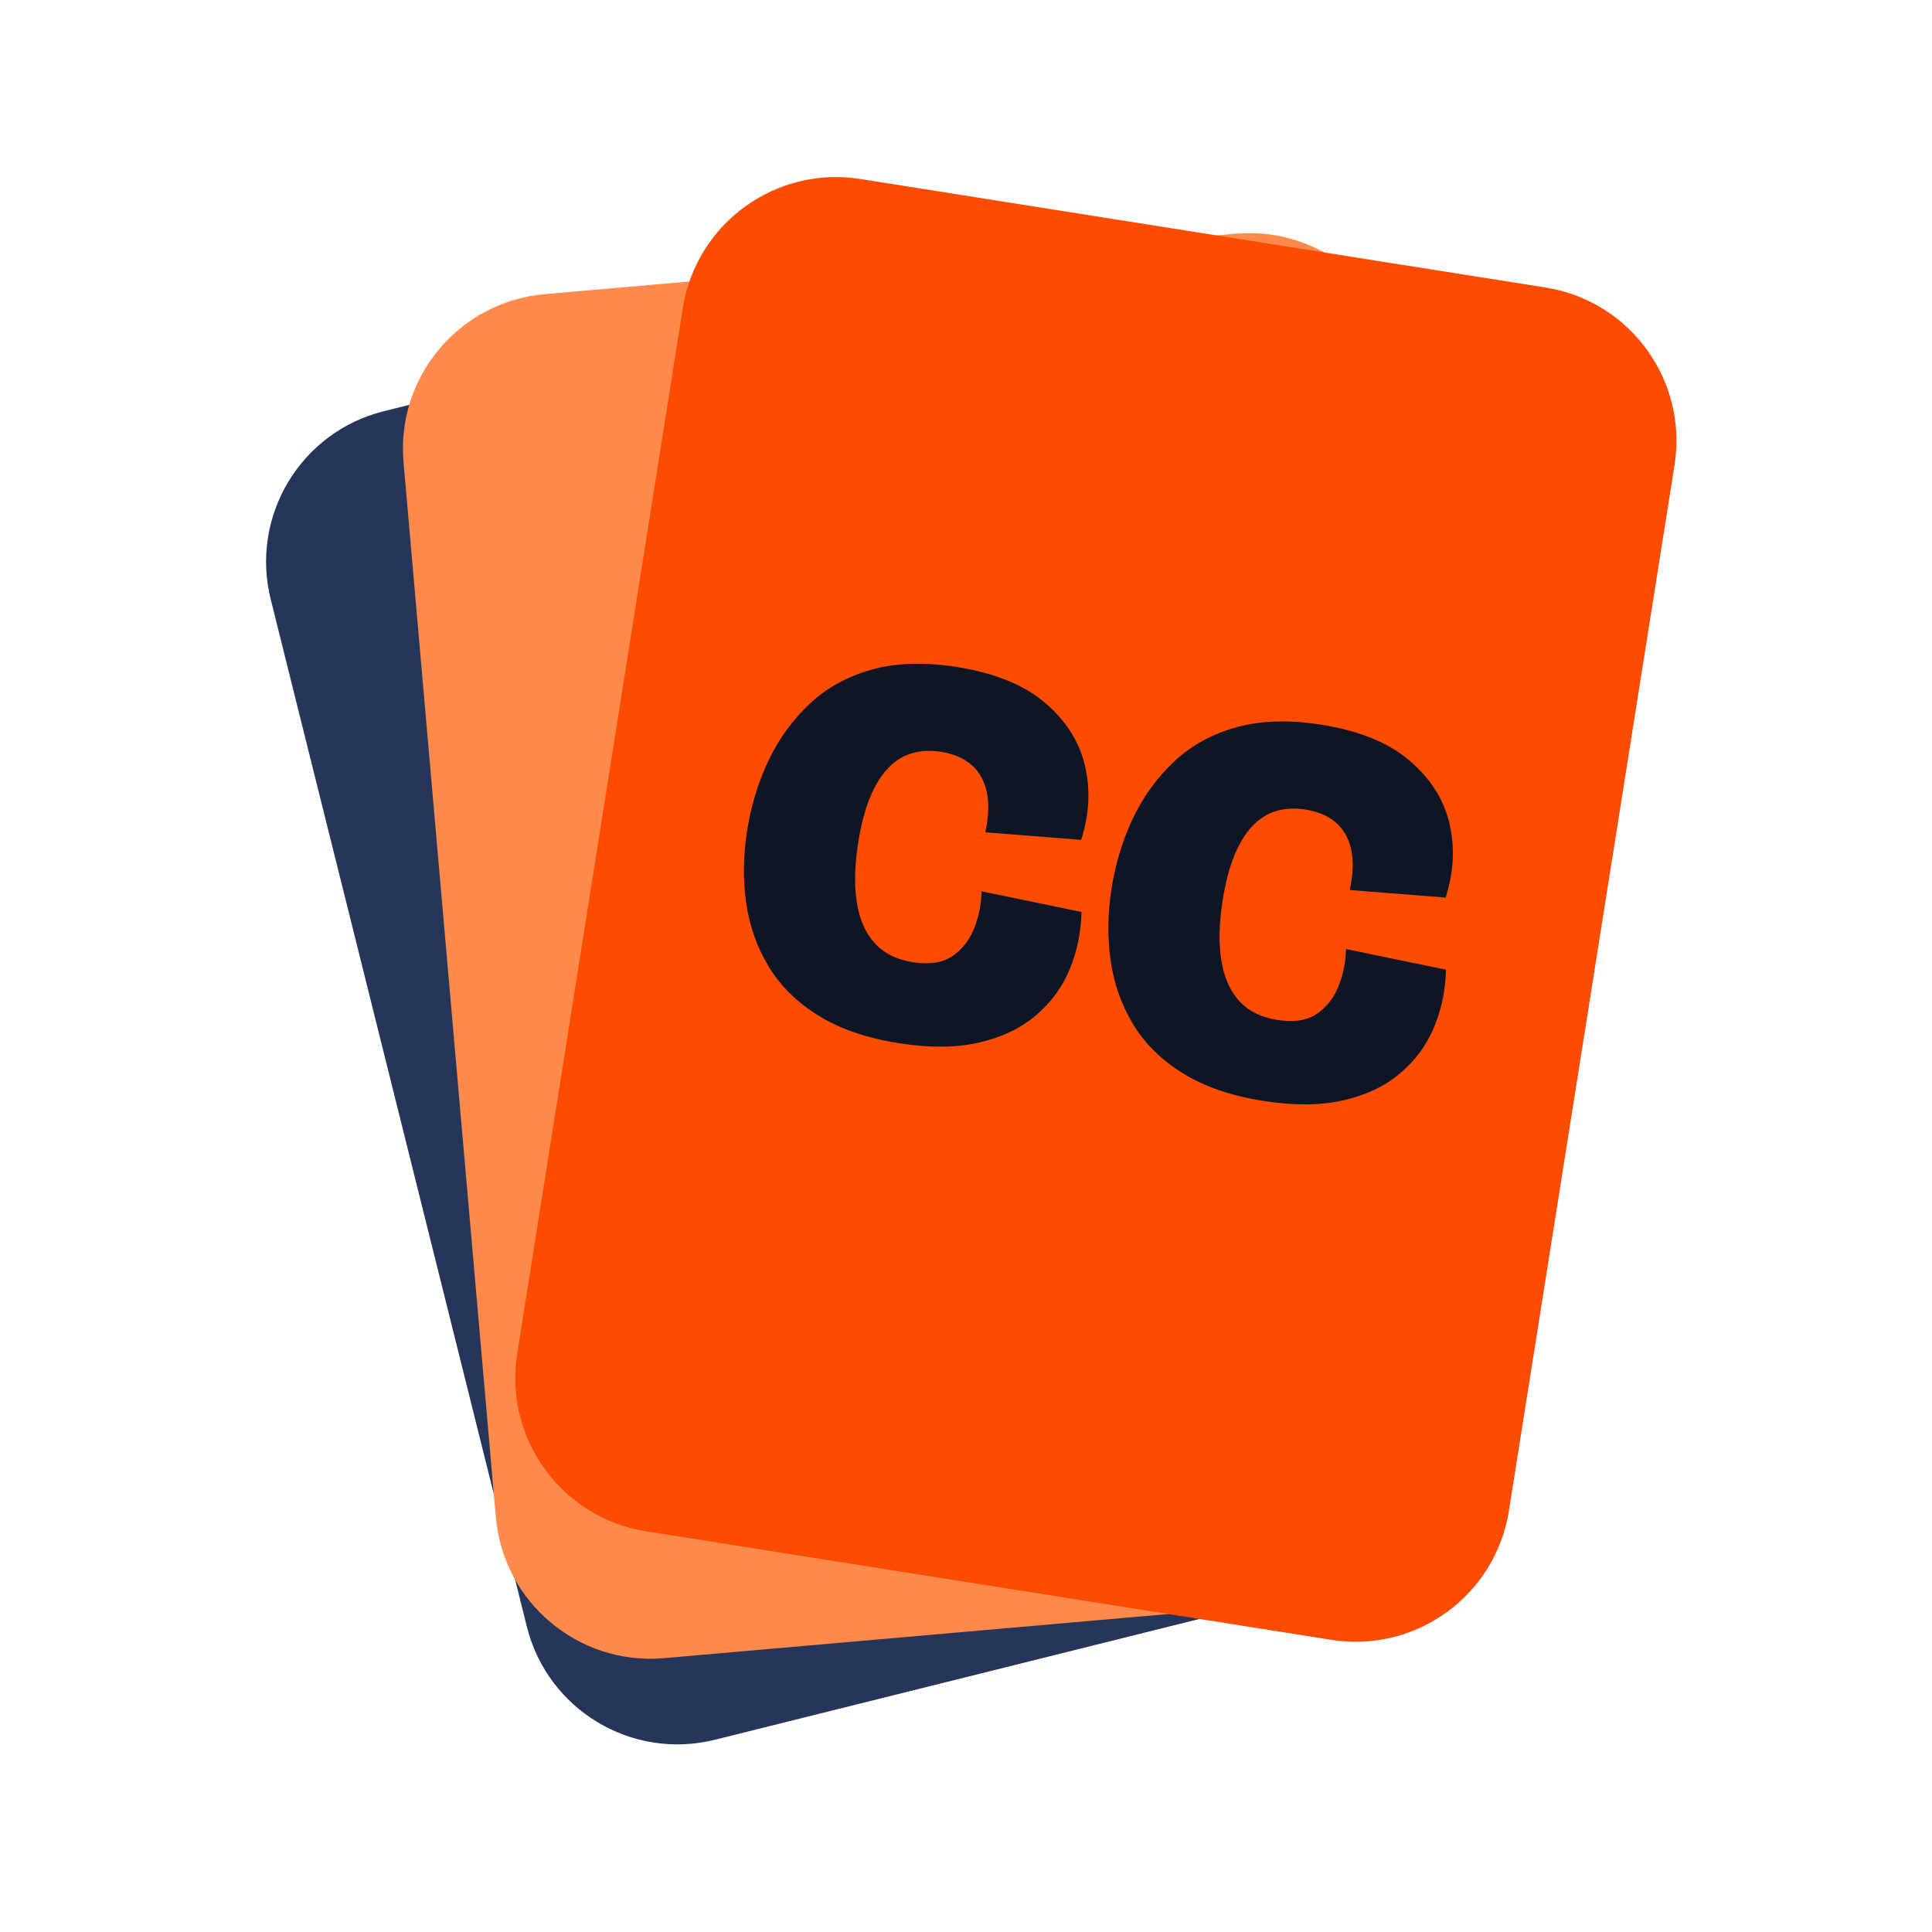
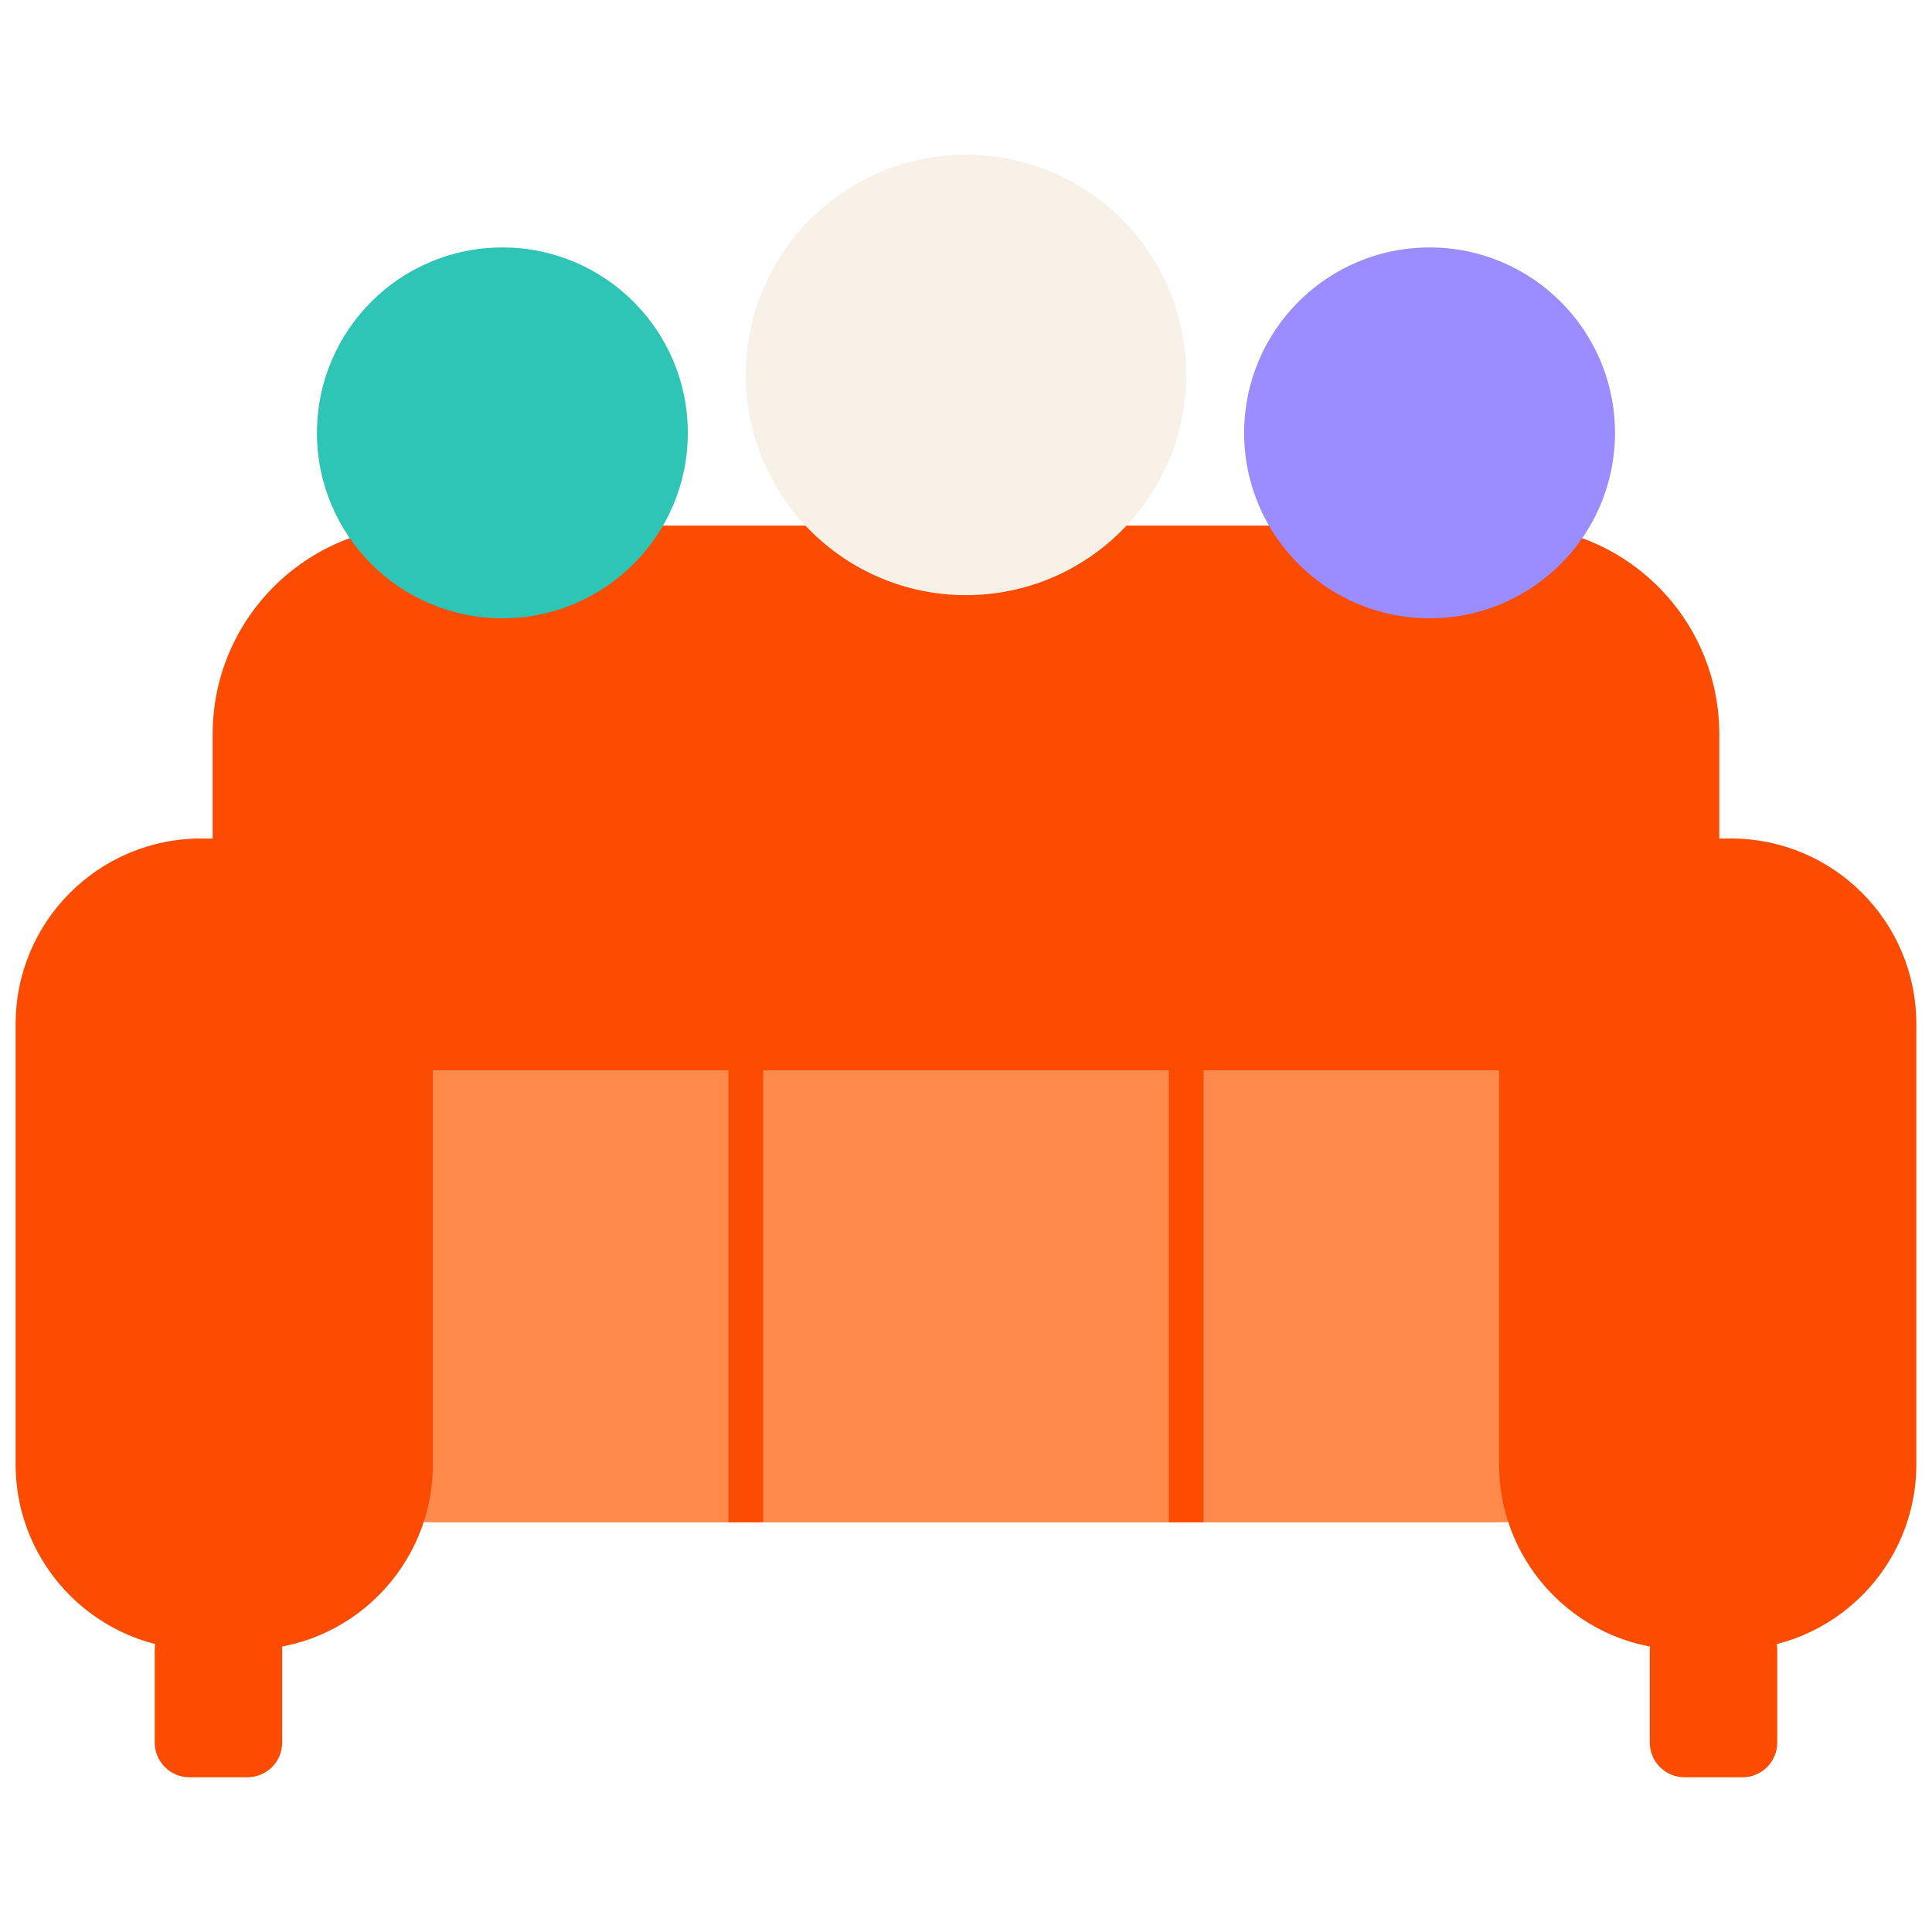
<svg xmlns="http://www.w3.org/2000/svg" width="512" height="512" viewBox="0 0 512 512" role="img">
-   <g transform="translate(-38.57 -61.37) scale(1.2095)">
-     <g transform="translate(226.00 268.00) rotate(-14)">
-       <rect x="-110.0" y="-150.0" width="220" height="300" rx="34" fill="#25365A" />
-     </g>
-     <g transform="translate(240.00 258.00) rotate(-5)">
-       <rect x="-110.0" y="-150.0" width="220" height="300" rx="34" fill="#FF8A4C" />
-     </g>
-     <g transform="translate(272.00 250.00) rotate(9)">
-       <rect x="-110.0" y="-150.0" width="220" height="300" rx="34" fill="#FC4C02" />
-       <path fill="#0E1626" d="M-38.119 35.7Q-48.769 35.7 -56.419 32.475Q-64.069 29.25 -68.869 23.55Q-73.669 17.85 -75.919 10.5Q-78.169 3.15 -78.169 -5.1Q-78.169 -13.5 -75.919 -21.075Q-73.669 -28.65 -68.944 -34.725Q-64.219 -40.8 -56.644 -44.25Q-49.069 -47.7 -38.419 -47.7Q-25.819 -47.7 -18.094 -42.975Q-10.369 -38.25 -7.294 -30.75Q-4.219 -23.25 -5.569 -14.55L-26.569 -12.9Q-26.269 -18.3 -27.694 -21.825Q-29.119 -25.35 -31.969 -27.075Q-34.819 -28.8 -38.869 -28.8Q-42.469 -28.8 -45.244 -27.45Q-48.019 -26.1 -49.894 -23.325Q-51.769 -20.55 -52.744 -16.35Q-53.719 -12.15 -53.719 -6.3Q-53.719 1.2 -51.994 6.6Q-50.269 12 -46.744 14.85Q-43.219 17.7 -37.819 17.7Q-32.269 17.7 -29.419 15Q-26.569 12.3 -25.669 8.175Q-24.769 4.05 -25.369 0.0L-3.019 1.05Q-2.119 7.65 -3.619 13.875Q-5.119 20.1 -9.394 25.05Q-13.669 30.0 -20.794 32.85Q-27.919 35.7 -38.119 35.7ZM42.731 35.7Q32.081 35.7 24.431 32.475Q16.781 29.25 11.981 23.55Q7.181 17.85 4.931 10.5Q2.681 3.15 2.681 -5.1Q2.681 -13.5 4.931 -21.075Q7.181 -28.65 11.906 -34.725Q16.631 -40.8 24.206 -44.25Q31.781 -47.7 42.431 -47.7Q55.031 -47.7 62.756 -42.975Q70.481 -38.25 73.556 -30.75Q76.631 -23.25 75.281 -14.55L54.281 -12.9Q54.581 -18.3 53.156 -21.825Q51.731 -25.35 48.881 -27.075Q46.031 -28.8 41.981 -28.8Q38.381 -28.8 35.606 -27.45Q32.831 -26.1 30.956 -23.325Q29.081 -20.55 28.106 -16.35Q27.131 -12.15 27.131 -6.3Q27.131 1.2 28.856 6.6Q30.581 12 34.106 14.85Q37.631 17.7 43.031 17.7Q48.581 17.7 51.431 15Q54.281 12.3 55.181 8.175Q56.081 4.05 55.481 0.0L77.831 1.05Q78.731 7.65 77.231 13.875Q75.731 20.1 71.456 25.05Q67.181 30.0 60.056 32.85Q52.931 35.7 42.731 35.7Z" />
-     </g>
+   <g transform="translate(-174.00 -118.71) scale(1.5357)">
+     <rect x="150" y="168" width="260" height="124" rx="36" fill="#FC4C02" />
+     <rect x="164" y="262" width="232" height="78" rx="24" fill="#FF8A4C" />
+     <rect x="116" y="222" width="72" height="140" rx="32" fill="#FC4C02" />
+     <rect x="372" y="222" width="72" height="140" rx="32" fill="#FC4C02" />
+     <rect x="140" y="356" width="22" height="28" rx="6" fill="#FC4C02" />
+     <rect x="398" y="356" width="22" height="28" rx="6" fill="#FC4C02" />
+     <rect x="239" y="262" width="6" height="78" rx="0" fill="#FC4C02" />
+     <rect x="315" y="262" width="6" height="78" rx="0" fill="#FC4C02" />
+     <circle cx="200" cy="152" r="32" fill="#2EC4B6" />
+     <circle cx="280" cy="142" r="38" fill="#F7F1E8" />
+     <circle cx="360" cy="152" r="32" fill="#9B8CFF" />
  </g>
</svg>
